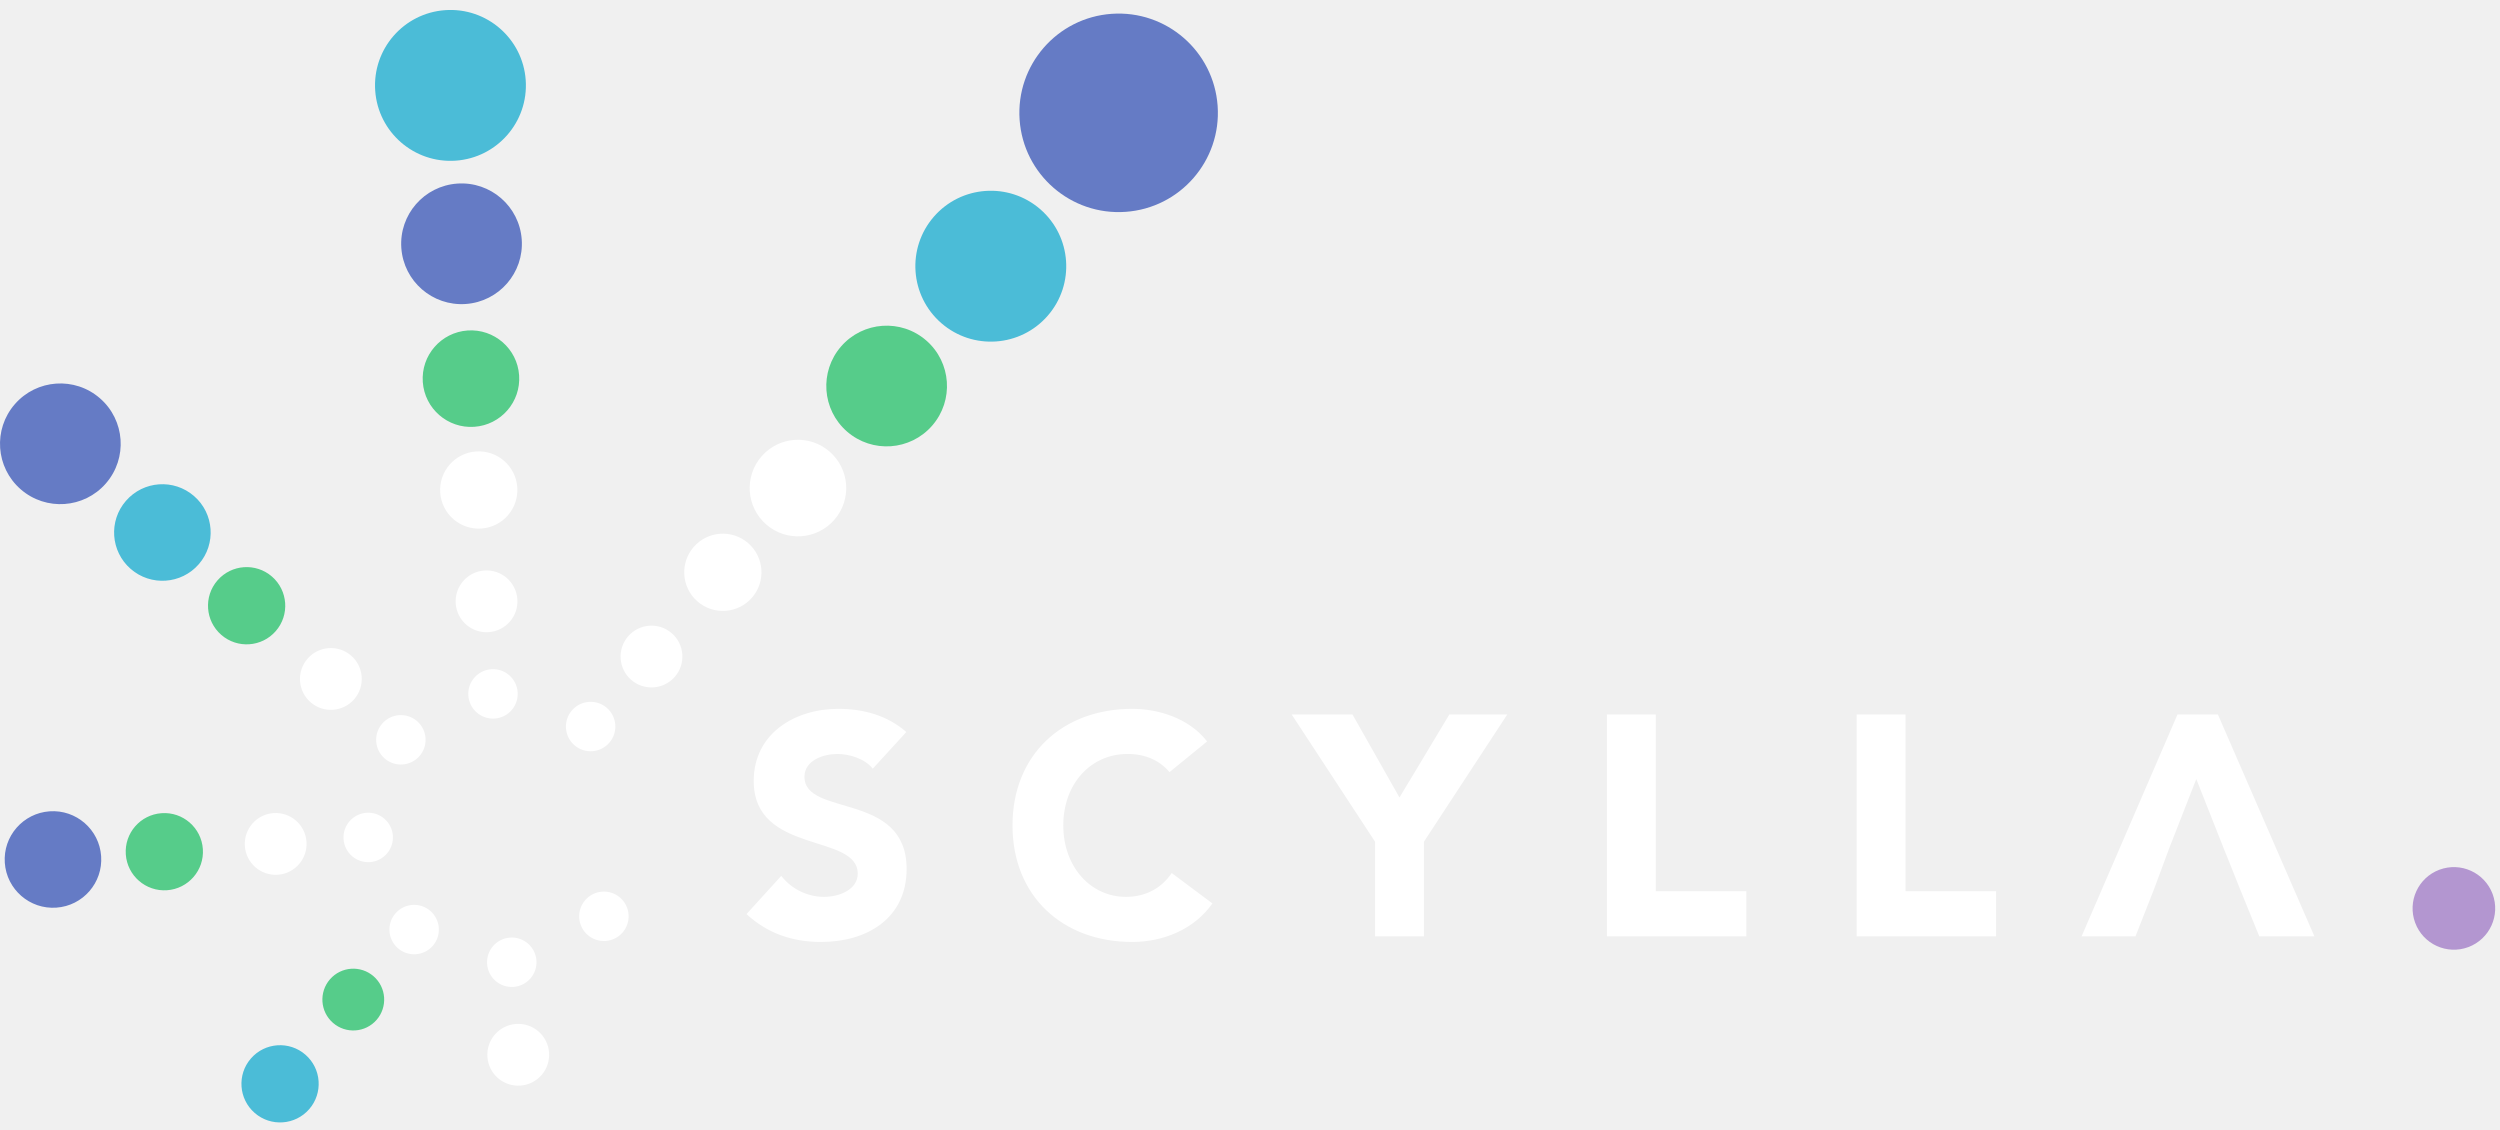
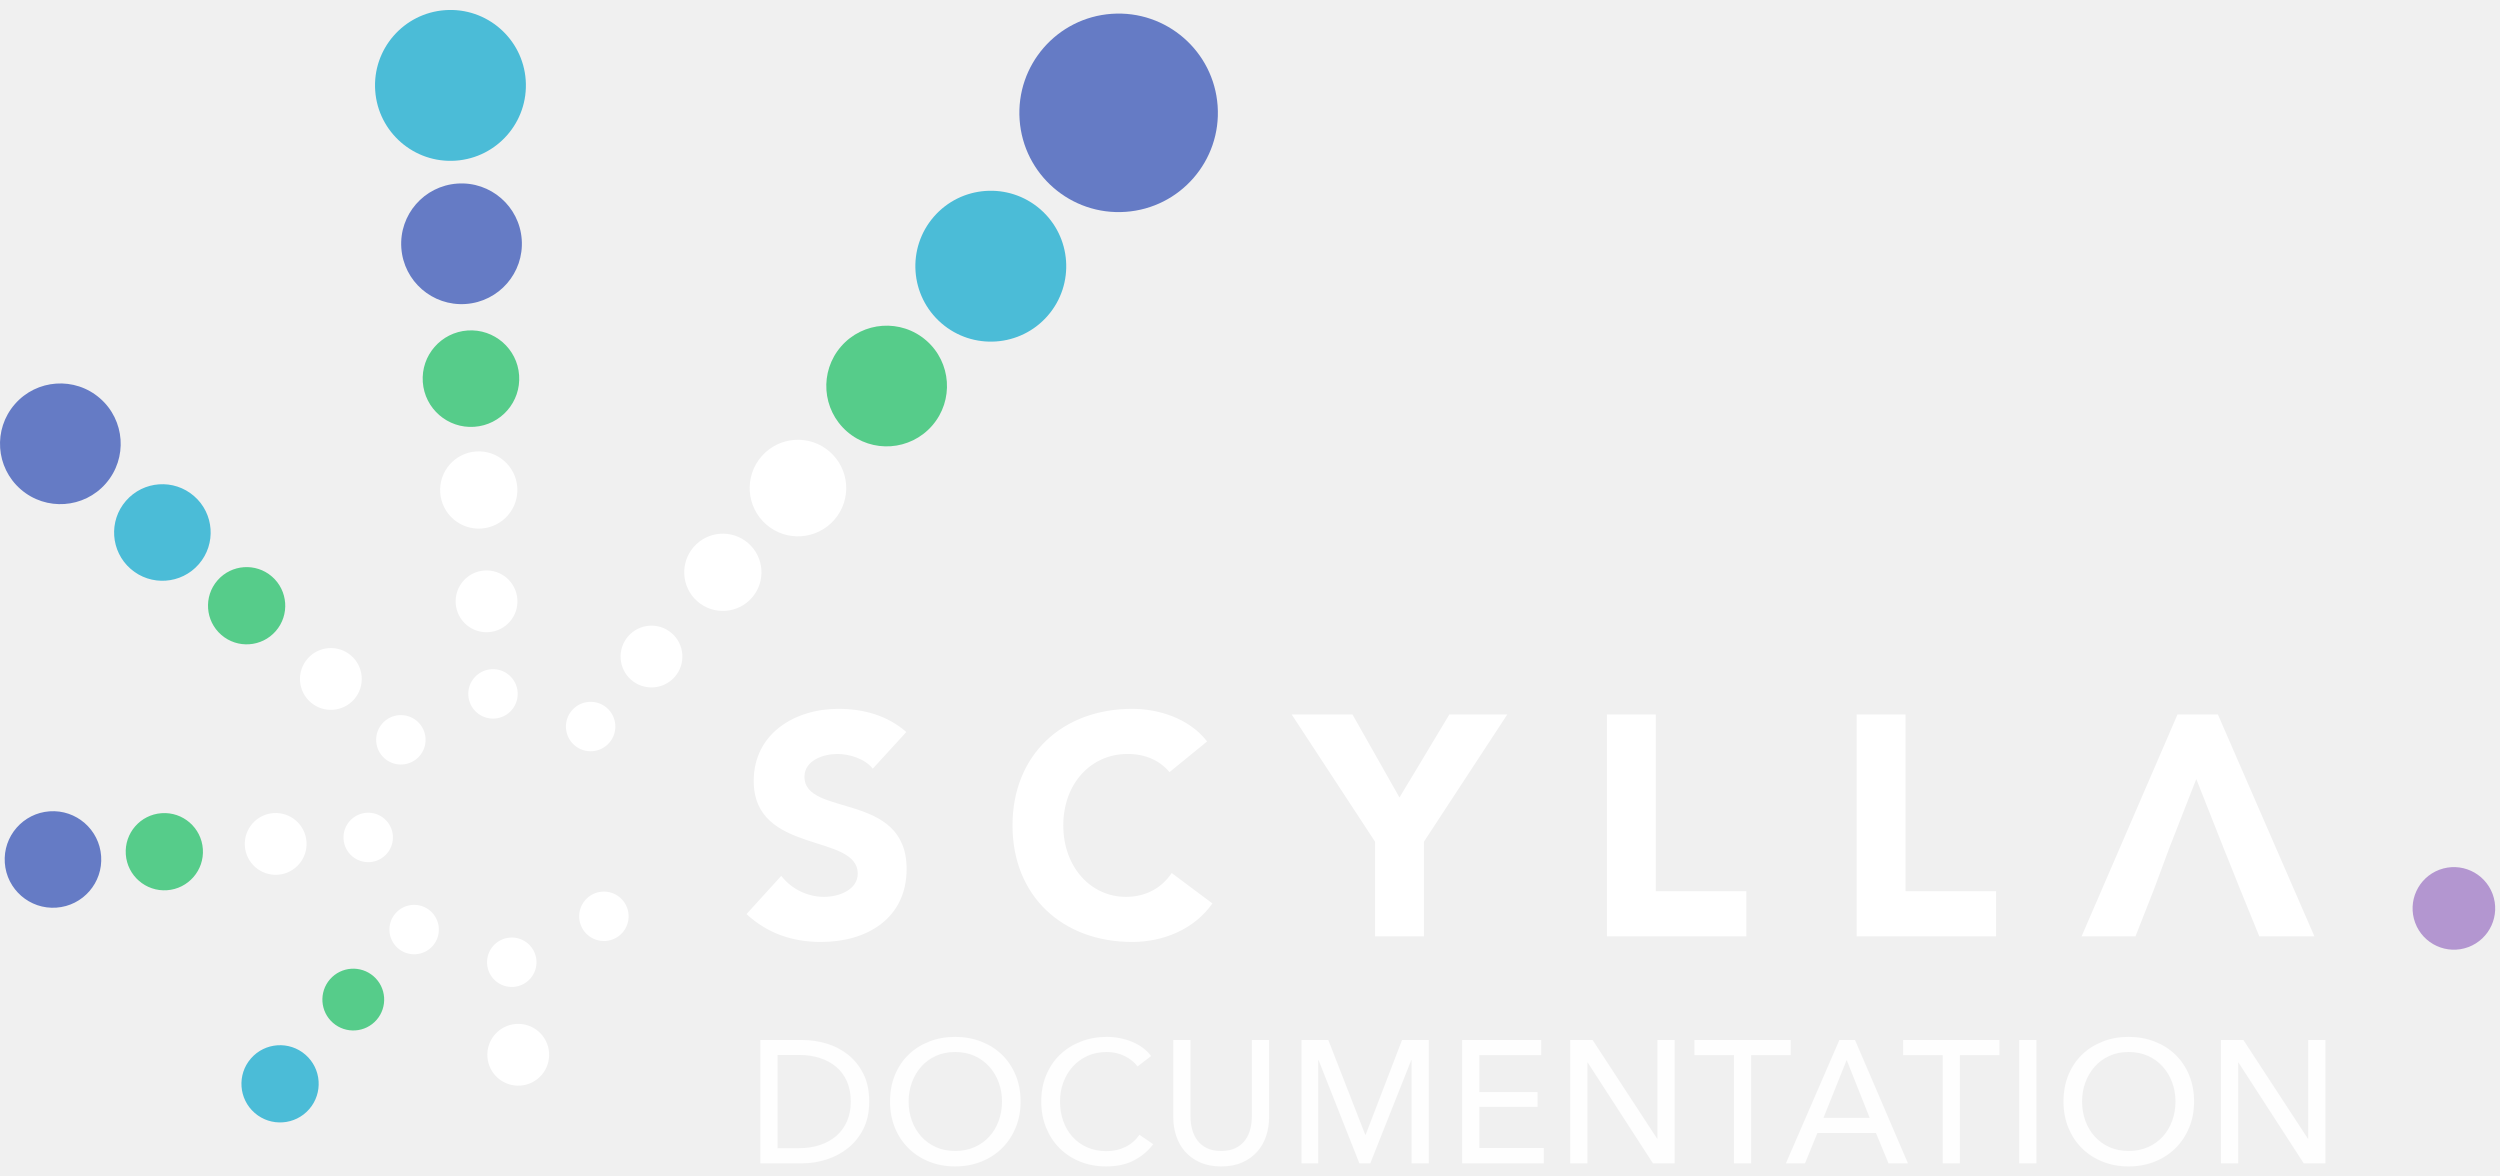
- <svg xmlns="http://www.w3.org/2000/svg" width="217px" height="98px" viewBox="0 0 217 98" version="1.1">
+ <svg xmlns="http://www.w3.org/2000/svg" width="217px" height="102px" viewBox="0 0 217 102" version="1.1">
  <defs />
  <g id="Page-1" stroke="none" stroke-width="1" fill="none" fill-rule="evenodd">
-     <g id="HP" transform="translate(-93, -123)">
-       <g id="logo" transform="translate(93, 123)">
-         <path d="M90.299,18.164 C93.027,20.538 93.316,24.673 90.944,27.403 C88.571,30.132 84.435,30.421 81.706,28.048 C78.976,25.675 78.687,21.539 81.059,18.809 C83.432,16.08 87.568,15.792 90.299,18.164" id="Fill-1" fill="#4BBCD7" />
-         <path d="M80.397,29.553 C82.581,31.451 82.812,34.761 80.914,36.943 C79.016,39.128 75.708,39.359 73.524,37.461 C71.34,35.561 71.11,32.254 73.007,30.07 C74.905,27.887 78.214,27.655 80.397,29.553" id="Fill-2" fill="#56CC8A" />
-         <path d="M72.011,39.201 C73.759,40.72 73.944,43.366 72.424,45.113 C70.906,46.86 68.259,47.045 66.513,45.527 C64.767,44.008 64.581,41.361 66.1,39.614 C67.618,37.868 70.264,37.682 72.011,39.201" id="Fill-3" fill="#FFFFFF" />
-         <path d="M64.943,47.145 C66.34,48.36 66.488,50.478 65.274,51.874 C64.059,53.272 61.941,53.421 60.544,52.206 C59.146,50.992 58.999,48.874 60.213,47.477 C61.428,46.079 63.546,45.931 64.943,47.145" id="Fill-4" fill="#FFFFFF" />
-         <path d="M58.309,54.964 C59.427,55.935 59.545,57.63 58.573,58.747 C57.601,59.864 55.907,59.984 54.789,59.013 C53.672,58.041 53.554,56.347 54.525,55.229 C55.497,54.109 57.191,53.992 58.309,54.964" id="Fill-5" fill="#FFFFFF" />
-         <path d="M52.675,61.445 C53.569,62.223 53.663,63.578 52.886,64.471 C52.109,65.367 50.754,65.462 49.859,64.684 C48.965,63.907 48.87,62.551 49.648,61.657 C50.425,60.762 51.78,60.668 52.675,61.445" id="Fill-6" fill="#FFFFFF" />
-         <path d="M22.11,96.606 C23.507,97.82 25.625,97.672 26.839,96.275 C28.054,94.878 27.907,92.76 26.508,91.545 C25.111,90.331 22.993,90.48 21.779,91.876 C20.564,93.273 20.712,95.391 22.11,96.606" id="Fill-7" fill="#4BBCD7" />
-         <path d="M28.905,88.787 C30.023,89.759 31.717,89.642 32.69,88.524 C33.66,87.404 33.542,85.712 32.426,84.74 C31.307,83.768 29.614,83.887 28.642,85.003 C27.669,86.122 27.788,87.815 28.905,88.787" id="Fill-8" fill="#56CC8A" />
-         <path d="M34.54,82.307 C35.434,83.083 36.789,82.989 37.568,82.095 C38.344,81.201 38.25,79.845 37.355,79.068 C36.462,78.29 35.105,78.386 34.328,79.279 C33.551,80.174 33.645,81.53 34.54,82.307" id="Fill-9" fill="#FFFFFF" />
-         <path d="M1.285,35.085 C3.182,32.902 6.492,32.671 8.674,34.569 C10.859,36.467 11.09,39.775 9.193,41.959 C7.294,44.143 3.986,44.373 1.801,42.476 C-0.381,40.578 -0.612,37.269 1.285,35.085" id="Fill-10" fill="#657BC5" />
-         <path d="M10.933,43.472 C12.451,41.724 15.097,41.539 16.844,43.059 C18.592,44.577 18.776,47.223 17.258,48.97 C15.739,50.717 13.092,50.903 11.345,49.383 C9.599,47.865 9.413,45.219 10.933,43.472" id="Fill-11" fill="#4BBCD7" />
-         <path d="M18.877,50.378 C20.091,48.98 22.209,48.832 23.607,50.047 C25.004,51.262 25.152,53.38 23.938,54.777 C22.723,56.174 20.605,56.323 19.208,55.107 C17.811,53.894 17.662,51.776 18.877,50.378" id="Fill-12" fill="#56CC8A" />
-         <path d="M26.695,57.175 C27.668,56.056 29.361,55.937 30.48,56.909 C31.597,57.881 31.714,59.575 30.744,60.694 C29.772,61.811 28.078,61.929 26.96,60.959 C25.842,59.987 25.723,58.292 26.695,57.175" id="Fill-13" fill="#FFFFFF" />
-         <path d="M33.177,62.808 C33.954,61.914 35.309,61.82 36.204,62.597 C37.098,63.374 37.193,64.729 36.415,65.624 C35.638,66.518 34.283,66.612 33.388,65.835 C32.494,65.058 32.399,63.703 33.177,62.808" id="Fill-14" fill="#FFFFFF" />
-         <path d="M54.039,80.943 C54.816,80.049 54.721,78.694 53.827,77.916 C52.932,77.139 51.576,77.233 50.799,78.128 C50.022,79.022 50.117,80.377 51.012,81.155 C51.905,81.932 53.26,81.838 54.039,80.943" id="Fill-15" fill="#FFFFFF" />
-         <path d="M38.643,0.881 C42.25,0.628 45.38,3.348 45.632,6.955 C45.883,10.563 43.164,13.692 39.556,13.946 C35.949,14.197 32.819,11.477 32.568,7.87 C32.315,4.263 35.036,1.133 38.643,0.881" id="Fill-16" fill="#4BBCD7" />
-         <path d="M96.495,1.2 C101.242,0.867 105.359,4.447 105.691,9.194 C106.023,13.941 102.444,18.058 97.698,18.389 C92.95,18.721 88.834,15.142 88.502,10.396 C88.17,5.649 91.749,1.532 96.495,1.2" id="Fill-17" fill="#657BC5" />
-         <path d="M39.696,15.935 C42.582,15.734 45.085,17.909 45.287,20.795 C45.488,23.682 43.313,26.184 40.426,26.387 C37.54,26.588 35.037,24.413 34.835,21.525 C34.634,18.64 36.809,16.137 39.696,15.935" id="Fill-18" fill="#657BC5" />
-         <path d="M40.587,28.686 C42.896,28.526 44.898,30.266 45.06,32.574 C45.221,34.883 43.48,36.886 41.171,37.047 C38.863,37.209 36.86,35.468 36.698,33.159 C36.537,30.851 38.278,28.849 40.587,28.686" id="Fill-19" fill="#56CC8A" />
-         <path d="M41.322,39.187 C43.169,39.058 44.77,40.451 44.9,42.298 C45.029,44.145 43.637,45.747 41.789,45.877 C39.942,46.005 38.339,44.612 38.211,42.766 C38.081,40.919 39.475,39.317 41.322,39.187" id="Fill-20" fill="#FFFFFF" />
-         <path d="M42.044,49.52 C43.522,49.418 44.803,50.532 44.907,52.01 C45.01,53.486 43.896,54.769 42.418,54.871 C40.94,54.976 39.659,53.861 39.556,52.384 C39.452,50.906 40.566,49.624 42.044,49.52" id="Fill-21" fill="#FFFFFF" />
-         <path d="M42.644,58.088 C43.826,58.007 44.85,58.897 44.932,60.079 C45.015,61.262 44.124,62.287 42.943,62.37 C41.76,62.452 40.735,61.56 40.652,60.379 C40.57,59.197 41.46,58.172 42.644,58.088" id="Fill-22" fill="#FFFFFF" />
-         <path d="M45.17,94.23 C46.648,94.128 47.762,92.845 47.659,91.367 C47.555,89.89 46.274,88.776 44.796,88.879 C43.318,88.982 42.204,90.264 42.307,91.741 C42.411,93.219 43.692,94.333 45.17,94.23" id="Fill-23" fill="#FFFFFF" />
-         <path d="M44.571,85.663 C45.754,85.58 46.645,84.555 46.562,83.372 C46.479,82.191 45.454,81.3 44.272,81.382 C43.09,81.465 42.199,82.49 42.281,83.672 C42.364,84.855 43.389,85.746 44.571,85.663" id="Fill-24" fill="#FFFFFF" />
-         <path d="M0.417,74.895 C0.256,72.587 1.997,70.585 4.306,70.422 C6.615,70.261 8.617,72.002 8.779,74.311 C8.94,76.62 7.2,78.623 4.891,78.784 C2.582,78.946 0.579,77.203 0.417,74.895" id="Fill-25" fill="#657BC5" />
-         <path d="M10.919,74.161 C10.789,72.314 12.182,70.712 14.03,70.584 C15.876,70.454 17.478,71.847 17.608,73.694 C17.738,75.54 16.344,77.144 14.497,77.273 C12.65,77.4 11.048,76.008 10.919,74.161" id="Fill-26" fill="#56CC8A" />
-         <path d="M21.253,73.439 C21.15,71.961 22.264,70.68 23.742,70.576 C25.218,70.473 26.501,71.587 26.604,73.065 C26.708,74.543 25.593,75.824 24.116,75.928 C22.638,76.031 21.356,74.917 21.253,73.439" id="Fill-27" fill="#FFFFFF" />
-         <path d="M29.82,72.84 C29.737,71.658 30.628,70.632 31.81,70.549 C32.993,70.466 34.018,71.359 34.101,72.541 C34.183,73.722 33.292,74.748 32.11,74.831 C30.928,74.914 29.903,74.021 29.82,72.84" id="Fill-28" fill="#FFFFFF" />
-         <path d="M69.828,67.429 C69.828,65.988 71.487,65.444 72.684,65.444 C73.717,65.444 75.076,65.851 75.757,66.722 L78.667,63.54 C77.035,62.099 74.941,61.527 72.765,61.527 C68.985,61.527 65.422,63.676 65.422,67.784 C65.422,74.203 74.451,72.298 74.451,75.834 C74.451,77.193 72.901,77.848 71.514,77.848 C70.1,77.848 68.686,77.167 67.815,76.024 L64.797,79.342 C66.618,81.027 68.795,81.763 71.269,81.763 C75.24,81.763 78.695,79.723 78.695,75.425 C78.695,68.68 69.828,70.938 69.828,67.429 L69.828,67.429 Z M92.293,71.645 C92.293,68.055 94.659,65.444 97.868,65.444 C99.446,65.444 100.669,66.016 101.513,67.022 L104.777,64.356 C103.145,62.262 100.424,61.527 98.276,61.527 C92.265,61.527 87.886,65.471 87.886,71.645 C87.886,77.819 92.265,81.763 98.276,81.763 C100.914,81.763 103.634,80.702 105.238,78.418 L101.703,75.779 C100.833,77.085 99.446,77.848 97.732,77.848 C94.659,77.848 92.293,75.235 92.293,71.645 L92.293,71.645 Z M123.597,73.059 L130.831,62.018 L125.8,62.018 L121.476,69.224 L117.396,62.018 L112.119,62.018 L119.354,73.059 L119.354,81.273 L123.597,81.273 L123.597,73.059 L123.597,73.059 Z M139.48,81.273 L151.583,81.273 L151.583,77.357 L143.723,77.357 L143.723,62.018 L139.48,62.018 L139.48,81.273 L139.48,81.273 Z M161.157,81.273 L173.259,81.273 L173.259,77.357 L165.399,77.357 L165.399,62.018 L161.157,62.018 L161.157,81.273 L161.157,81.273 Z M200.89,81.273 L192.514,62.018 L189.006,62.018 L180.682,81.273 L185.361,81.273 L186.965,77.193 L188.298,73.604 L190.638,67.62 L193.004,73.604 L194.445,77.193 L196.104,81.273 L200.89,81.273 L200.89,81.273 Z" id="Fill-29" fill="#FFFFFF" />
-         <path d="M214.253,82.208 C216.107,81.514 217.048,79.449 216.356,77.594 C215.661,75.741 213.597,74.799 211.741,75.492 C209.887,76.185 208.947,78.251 209.64,80.105 C210.333,81.958 212.399,82.901 214.253,82.208" id="Fill-30" fill="#B396D0" />
+     <g id="Logo">
+       <g id="logo">
+         <g id="Page-1">
+           <g id="HP">
+             <g id="logo">
+               <path d="M90.299,18.164 C93.027,20.538 93.316,24.673 90.944,27.403 C88.571,30.132 84.435,30.421 81.706,28.048 C78.976,25.675 78.687,21.539 81.059,18.809 C83.432,16.08 87.568,15.792 90.299,18.164" id="Fill-1" fill="#4BBCD7" />
+               <path d="M80.397,29.553 C82.581,31.451 82.812,34.761 80.914,36.943 C79.016,39.128 75.708,39.359 73.524,37.461 C71.34,35.561 71.11,32.254 73.007,30.07 C74.905,27.887 78.214,27.655 80.397,29.553" id="Fill-2" fill="#56CC8A" />
+               <path d="M72.011,39.201 C73.759,40.72 73.944,43.366 72.424,45.113 C70.906,46.86 68.259,47.045 66.513,45.527 C64.767,44.008 64.581,41.361 66.1,39.614 C67.618,37.868 70.264,37.682 72.011,39.201" id="Fill-3" fill="#FFFFFF" />
+               <path d="M64.943,47.145 C66.34,48.36 66.488,50.478 65.274,51.874 C64.059,53.272 61.941,53.421 60.544,52.206 C59.146,50.992 58.999,48.874 60.213,47.477 C61.428,46.079 63.546,45.931 64.943,47.145" id="Fill-4" fill="#FFFFFF" />
+               <path d="M58.309,54.964 C59.427,55.935 59.545,57.63 58.573,58.747 C57.601,59.864 55.907,59.984 54.789,59.013 C53.672,58.041 53.554,56.347 54.525,55.229 C55.497,54.109 57.191,53.992 58.309,54.964" id="Fill-5" fill="#FFFFFF" />
+               <path d="M52.675,61.445 C53.569,62.223 53.663,63.578 52.886,64.471 C52.109,65.367 50.754,65.462 49.859,64.684 C48.965,63.907 48.87,62.551 49.648,61.657 C50.425,60.762 51.78,60.668 52.675,61.445" id="Fill-6" fill="#FFFFFF" />
+               <path d="M22.11,96.606 C23.507,97.82 25.625,97.672 26.839,96.275 C28.054,94.878 27.907,92.76 26.508,91.545 C25.111,90.331 22.993,90.48 21.779,91.876 C20.564,93.273 20.712,95.391 22.11,96.606" id="Fill-7" fill="#4BBCD7" />
+               <path d="M28.905,88.787 C30.023,89.759 31.717,89.642 32.69,88.524 C33.66,87.404 33.542,85.712 32.426,84.74 C31.307,83.768 29.614,83.887 28.642,85.003 C27.669,86.122 27.788,87.815 28.905,88.787" id="Fill-8" fill="#56CC8A" />
+               <path d="M34.54,82.307 C35.434,83.083 36.789,82.989 37.568,82.095 C38.344,81.201 38.25,79.845 37.355,79.068 C36.462,78.29 35.105,78.386 34.328,79.279 C33.551,80.174 33.645,81.53 34.54,82.307" id="Fill-9" fill="#FFFFFF" />
+               <path d="M1.285,35.085 C3.182,32.902 6.492,32.671 8.674,34.569 C10.859,36.467 11.09,39.775 9.193,41.959 C7.294,44.143 3.986,44.373 1.801,42.476 C-0.381,40.578 -0.612,37.269 1.285,35.085" id="Fill-10" fill="#657BC5" />
+               <path d="M10.933,43.472 C12.451,41.724 15.097,41.539 16.844,43.059 C18.592,44.577 18.776,47.223 17.258,48.97 C15.739,50.717 13.092,50.903 11.345,49.383 C9.599,47.865 9.413,45.219 10.933,43.472" id="Fill-11" fill="#4BBCD7" />
+               <path d="M18.877,50.378 C20.091,48.98 22.209,48.832 23.607,50.047 C25.004,51.262 25.152,53.38 23.938,54.777 C22.723,56.174 20.605,56.323 19.208,55.107 C17.811,53.894 17.662,51.776 18.877,50.378" id="Fill-12" fill="#56CC8A" />
+               <path d="M26.695,57.175 C27.668,56.056 29.361,55.937 30.48,56.909 C31.597,57.881 31.714,59.575 30.744,60.694 C29.772,61.811 28.078,61.929 26.96,60.959 C25.842,59.987 25.723,58.292 26.695,57.175" id="Fill-13" fill="#FFFFFF" />
+               <path d="M33.177,62.808 C33.954,61.914 35.309,61.82 36.204,62.597 C37.098,63.374 37.193,64.729 36.415,65.624 C35.638,66.518 34.283,66.612 33.388,65.835 C32.494,65.058 32.399,63.703 33.177,62.808" id="Fill-14" fill="#FFFFFF" />
+               <path d="M54.039,80.943 C54.816,80.049 54.721,78.694 53.827,77.916 C52.932,77.139 51.576,77.233 50.799,78.128 C50.022,79.022 50.117,80.377 51.012,81.155 C51.905,81.932 53.26,81.838 54.039,80.943" id="Fill-15" fill="#FFFFFF" />
+               <path d="M38.643,0.881 C42.25,0.628 45.38,3.348 45.632,6.955 C45.883,10.563 43.164,13.692 39.556,13.946 C35.949,14.197 32.819,11.477 32.568,7.87 C32.315,4.263 35.036,1.133 38.643,0.881" id="Fill-16" fill="#4BBCD7" />
+               <path d="M96.495,1.2 C101.242,0.867 105.359,4.447 105.691,9.194 C106.023,13.941 102.444,18.058 97.698,18.389 C92.95,18.721 88.834,15.142 88.502,10.396 C88.17,5.649 91.749,1.532 96.495,1.2" id="Fill-17" fill="#657BC5" />
+               <path d="M39.696,15.935 C42.582,15.734 45.085,17.909 45.287,20.795 C45.488,23.682 43.313,26.184 40.426,26.387 C37.54,26.588 35.037,24.413 34.835,21.525 C34.634,18.64 36.809,16.137 39.696,15.935" id="Fill-18" fill="#657BC5" />
+               <path d="M40.587,28.686 C42.896,28.526 44.898,30.266 45.06,32.574 C45.221,34.883 43.48,36.886 41.171,37.047 C38.863,37.209 36.86,35.468 36.698,33.159 C36.537,30.851 38.278,28.849 40.587,28.686" id="Fill-19" fill="#56CC8A" />
+               <path d="M41.322,39.187 C43.169,39.058 44.77,40.451 44.9,42.298 C45.029,44.145 43.637,45.747 41.789,45.877 C39.942,46.005 38.339,44.612 38.211,42.766 C38.081,40.919 39.475,39.317 41.322,39.187" id="Fill-20" fill="#FFFFFF" />
+               <path d="M42.044,49.52 C43.522,49.418 44.803,50.532 44.907,52.01 C45.01,53.486 43.896,54.769 42.418,54.871 C40.94,54.976 39.659,53.861 39.556,52.384 C39.452,50.906 40.566,49.624 42.044,49.52" id="Fill-21" fill="#FFFFFF" />
+               <path d="M42.644,58.088 C43.826,58.007 44.85,58.897 44.932,60.079 C45.015,61.262 44.124,62.287 42.943,62.37 C41.76,62.452 40.735,61.56 40.652,60.379 C40.57,59.197 41.46,58.172 42.644,58.088" id="Fill-22" fill="#FFFFFF" />
+               <path d="M45.17,94.23 C46.648,94.128 47.762,92.845 47.659,91.367 C47.555,89.89 46.274,88.776 44.796,88.879 C43.318,88.982 42.204,90.264 42.307,91.741 C42.411,93.219 43.692,94.333 45.17,94.23" id="Fill-23" fill="#FFFFFF" />
+               <path d="M44.571,85.663 C45.754,85.58 46.645,84.555 46.562,83.372 C46.479,82.191 45.454,81.3 44.272,81.382 C43.09,81.465 42.199,82.49 42.281,83.672 C42.364,84.855 43.389,85.746 44.571,85.663" id="Fill-24" fill="#FFFFFF" />
+               <path d="M0.417,74.895 C0.256,72.587 1.997,70.585 4.306,70.422 C6.615,70.261 8.617,72.002 8.779,74.311 C8.94,76.62 7.2,78.623 4.891,78.784 C2.582,78.946 0.579,77.203 0.417,74.895" id="Fill-25" fill="#657BC5" />
+               <path d="M10.919,74.161 C10.789,72.314 12.182,70.712 14.03,70.584 C15.876,70.454 17.478,71.847 17.608,73.694 C17.738,75.54 16.344,77.144 14.497,77.273 C12.65,77.4 11.048,76.008 10.919,74.161" id="Fill-26" fill="#56CC8A" />
+               <path d="M21.253,73.439 C21.15,71.961 22.264,70.68 23.742,70.576 C25.218,70.473 26.501,71.587 26.604,73.065 C26.708,74.543 25.593,75.824 24.116,75.928 C22.638,76.031 21.356,74.917 21.253,73.439" id="Fill-27" fill="#FFFFFF" />
+               <path d="M29.82,72.84 C29.737,71.658 30.628,70.632 31.81,70.549 C32.993,70.466 34.018,71.359 34.101,72.541 C34.183,73.722 33.292,74.748 32.11,74.831 C30.928,74.914 29.903,74.021 29.82,72.84" id="Fill-28" fill="#FFFFFF" />
+               <path d="M69.828,67.429 C69.828,65.988 71.487,65.444 72.684,65.444 C73.717,65.444 75.076,65.851 75.757,66.722 L78.667,63.54 C77.035,62.099 74.941,61.527 72.765,61.527 C68.985,61.527 65.422,63.676 65.422,67.784 C65.422,74.203 74.451,72.298 74.451,75.834 C74.451,77.193 72.901,77.848 71.514,77.848 C70.1,77.848 68.686,77.167 67.815,76.024 L64.797,79.342 C66.618,81.027 68.795,81.763 71.269,81.763 C75.24,81.763 78.695,79.723 78.695,75.425 C78.695,68.68 69.828,70.938 69.828,67.429 L69.828,67.429 Z M92.293,71.645 C92.293,68.055 94.659,65.444 97.868,65.444 C99.446,65.444 100.669,66.016 101.513,67.022 L104.777,64.356 C103.145,62.262 100.424,61.527 98.276,61.527 C92.265,61.527 87.886,65.471 87.886,71.645 C87.886,77.819 92.265,81.763 98.276,81.763 C100.914,81.763 103.634,80.702 105.238,78.418 L101.703,75.779 C100.833,77.085 99.446,77.848 97.732,77.848 C94.659,77.848 92.293,75.235 92.293,71.645 L92.293,71.645 Z M123.597,73.059 L130.831,62.018 L125.8,62.018 L121.476,69.224 L117.396,62.018 L112.119,62.018 L119.354,73.059 L119.354,81.273 L123.597,81.273 L123.597,73.059 L123.597,73.059 Z M139.48,81.273 L151.583,81.273 L151.583,77.357 L143.723,77.357 L143.723,62.018 L139.48,62.018 L139.48,81.273 L139.48,81.273 Z M161.157,81.273 L173.259,81.273 L173.259,77.357 L165.399,77.357 L165.399,62.018 L161.157,62.018 L161.157,81.273 L161.157,81.273 Z M200.89,81.273 L192.514,62.018 L189.006,62.018 L180.682,81.273 L185.361,81.273 L186.965,77.193 L188.298,73.604 L190.638,67.62 L193.004,73.604 L194.445,77.193 L196.104,81.273 L200.89,81.273 L200.89,81.273 Z" id="Fill-29" fill="#FFFFFF" />
+               <path d="M214.253,82.208 C216.107,81.514 217.048,79.449 216.356,77.594 C215.661,75.741 213.597,74.799 211.741,75.492 C209.887,76.185 208.947,78.251 209.64,80.105 C210.333,81.958 212.399,82.901 214.253,82.208" id="Fill-30" fill="#B396D0" />
+             </g>
+           </g>
+         </g>
      </g>
+       <path d="M66,90.272 L69.674,90.272 C70.359,90.272 71.044,90.373 71.73,90.574 C72.415,90.776 73.035,91.094 73.589,91.527 C74.144,91.96 74.592,92.515 74.935,93.19 C75.278,93.865 75.449,94.677 75.449,95.624 C75.449,96.541 75.278,97.335 74.935,98.005 C74.592,98.675 74.144,99.23 73.589,99.668 C73.035,100.107 72.415,100.434 71.73,100.651 C71.044,100.868 70.359,100.976 69.674,100.976 L66,100.976 L66,90.272 Z M67.497,99.661 L69.371,99.661 C70.016,99.661 70.614,99.57 71.163,99.388 C71.712,99.207 72.186,98.945 72.584,98.602 C72.982,98.26 73.292,97.836 73.514,97.332 C73.736,96.828 73.846,96.259 73.846,95.624 C73.846,94.959 73.736,94.374 73.514,93.87 C73.292,93.366 72.982,92.946 72.584,92.608 C72.186,92.27 71.712,92.013 71.163,91.837 C70.614,91.66 70.016,91.572 69.371,91.572 L67.497,91.572 L67.497,99.661 Z M88.59,95.609 C88.59,96.435 88.447,97.194 88.159,97.884 C87.872,98.575 87.477,99.169 86.973,99.668 C86.469,100.167 85.869,100.555 85.174,100.832 C84.478,101.109 83.722,101.248 82.906,101.248 C82.089,101.248 81.336,101.109 80.646,100.832 C79.955,100.555 79.358,100.167 78.854,99.668 C78.35,99.169 77.957,98.575 77.675,97.884 C77.393,97.194 77.252,96.435 77.252,95.609 C77.252,94.772 77.393,94.009 77.675,93.318 C77.957,92.628 78.35,92.038 78.854,91.55 C79.358,91.061 79.955,90.68 80.646,90.408 C81.336,90.136 82.089,90 82.906,90 C83.722,90 84.478,90.136 85.174,90.408 C85.869,90.68 86.469,91.061 86.973,91.55 C87.477,92.038 87.872,92.628 88.159,93.318 C88.447,94.009 88.59,94.772 88.59,95.609 Z M86.973,95.609 C86.973,95.024 86.877,94.473 86.685,93.953 C86.494,93.434 86.222,92.978 85.869,92.585 C85.516,92.192 85.09,91.882 84.592,91.655 C84.093,91.429 83.531,91.315 82.906,91.315 C82.291,91.315 81.734,91.429 81.235,91.655 C80.736,91.882 80.313,92.192 79.965,92.585 C79.618,92.978 79.348,93.434 79.156,93.953 C78.965,94.473 78.869,95.024 78.869,95.609 C78.869,96.204 78.965,96.763 79.156,97.287 C79.348,97.811 79.62,98.267 79.973,98.655 C80.326,99.043 80.749,99.348 81.243,99.57 C81.737,99.792 82.291,99.903 82.906,99.903 C83.521,99.903 84.08,99.792 84.584,99.57 C85.088,99.348 85.516,99.043 85.869,98.655 C86.222,98.267 86.494,97.811 86.685,97.287 C86.877,96.763 86.973,96.204 86.973,95.609 Z M100.099,99.313 C99.676,99.887 99.126,100.354 98.451,100.711 C97.776,101.069 96.964,101.248 96.017,101.248 C95.201,101.248 94.447,101.109 93.757,100.832 C93.066,100.555 92.472,100.167 91.973,99.668 C91.474,99.169 91.083,98.575 90.801,97.884 C90.519,97.194 90.378,96.435 90.378,95.609 C90.378,94.772 90.521,94.009 90.809,93.318 C91.096,92.628 91.494,92.038 92.003,91.55 C92.512,91.061 93.114,90.68 93.81,90.408 C94.505,90.136 95.261,90 96.077,90 C96.44,90 96.808,90.035 97.181,90.106 C97.554,90.176 97.912,90.282 98.254,90.423 C98.597,90.564 98.91,90.738 99.192,90.945 C99.474,91.152 99.716,91.391 99.917,91.663 L98.738,92.57 C98.476,92.207 98.106,91.907 97.627,91.671 C97.148,91.434 96.632,91.315 96.077,91.315 C95.452,91.315 94.891,91.429 94.392,91.655 C93.893,91.882 93.467,92.192 93.114,92.585 C92.761,92.978 92.489,93.434 92.298,93.953 C92.106,94.473 92.011,95.024 92.011,95.609 C92.011,96.214 92.104,96.778 92.29,97.302 C92.477,97.826 92.744,98.282 93.092,98.67 C93.439,99.058 93.863,99.363 94.361,99.585 C94.86,99.807 95.417,99.918 96.032,99.918 C96.637,99.918 97.186,99.797 97.68,99.555 C98.174,99.313 98.582,98.96 98.905,98.497 L100.099,99.313 Z M105.999,101.248 C105.293,101.248 104.678,101.13 104.154,100.893 C103.63,100.656 103.197,100.341 102.854,99.948 C102.511,99.555 102.257,99.104 102.09,98.595 C101.924,98.086 101.841,97.559 101.841,97.015 L101.841,90.272 L103.338,90.272 L103.338,96.924 C103.338,97.287 103.383,97.647 103.474,98.005 C103.564,98.363 103.713,98.683 103.92,98.965 C104.126,99.247 104.398,99.474 104.736,99.646 C105.074,99.817 105.495,99.903 105.999,99.903 C106.492,99.903 106.911,99.817 107.253,99.646 C107.596,99.474 107.871,99.247 108.077,98.965 C108.284,98.683 108.433,98.363 108.523,98.005 C108.614,97.647 108.659,97.287 108.659,96.924 L108.659,90.272 L110.156,90.272 L110.156,97.015 C110.156,97.559 110.073,98.086 109.907,98.595 C109.74,99.104 109.486,99.555 109.143,99.948 C108.8,100.341 108.367,100.656 107.843,100.893 C107.319,101.13 106.704,101.248 105.999,101.248 Z M118.505,98.497 L118.535,98.497 L121.695,90.272 L124.023,90.272 L124.023,100.976 L122.526,100.976 L122.526,92.026 L122.496,92.026 L118.943,100.976 L117.991,100.976 L114.453,92.026 L114.423,92.026 L114.423,100.976 L112.972,100.976 L112.972,90.272 L115.3,90.272 L118.505,98.497 Z M128.411,99.646 L134.005,99.646 L134.005,100.976 L126.914,100.976 L126.914,90.272 L133.778,90.272 L133.778,91.587 L128.411,91.587 L128.411,94.793 L133.46,94.793 L133.46,96.078 L128.411,96.078 L128.411,99.646 Z M143.835,98.829 L143.865,98.829 L143.865,90.272 L145.362,90.272 L145.362,100.976 L143.472,100.976 L137.818,92.238 L137.788,92.238 L137.788,100.976 L136.291,100.976 L136.291,90.272 L138.241,90.272 L143.835,98.829 Z M152.002,100.976 L150.506,100.976 L150.506,91.587 L147.074,91.587 L147.074,90.272 L155.434,90.272 L155.434,91.587 L152.002,91.587 L152.002,100.976 Z M156.678,100.976 L155.015,100.976 L159.656,90.272 L161.017,90.272 L165.612,100.976 L163.919,100.976 L162.831,98.345 L157.751,98.345 L156.678,100.976 Z M158.28,97.03 L162.286,97.03 L160.291,92.011 L158.28,97.03 Z M170.121,100.976 L168.625,100.976 L168.625,91.587 L165.193,91.587 L165.193,90.272 L173.553,90.272 L173.553,91.587 L170.121,91.587 L170.121,100.976 Z M176.762,100.976 L175.265,100.976 L175.265,90.272 L176.762,90.272 L176.762,100.976 Z M190.447,95.609 C190.447,96.435 190.304,97.194 190.016,97.884 C189.729,98.575 189.334,99.169 188.83,99.668 C188.326,100.167 187.726,100.555 187.031,100.832 C186.335,101.109 185.579,101.248 184.763,101.248 C183.946,101.248 183.193,101.109 182.503,100.832 C181.812,100.555 181.215,100.167 180.711,99.668 C180.207,99.169 179.814,98.575 179.532,97.884 C179.25,97.194 179.109,96.435 179.109,95.609 C179.109,94.772 179.25,94.009 179.532,93.318 C179.814,92.628 180.207,92.038 180.711,91.55 C181.215,91.061 181.812,90.68 182.503,90.408 C183.193,90.136 183.946,90 184.763,90 C185.579,90 186.335,90.136 187.031,90.408 C187.726,90.68 188.326,91.061 188.83,91.55 C189.334,92.038 189.729,92.628 190.016,93.318 C190.304,94.009 190.447,94.772 190.447,95.609 Z M188.83,95.609 C188.83,95.024 188.734,94.473 188.542,93.953 C188.351,93.434 188.079,92.978 187.726,92.585 C187.373,92.192 186.947,91.882 186.448,91.655 C185.95,91.429 185.388,91.315 184.763,91.315 C184.148,91.315 183.591,91.429 183.092,91.655 C182.593,91.882 182.17,92.192 181.822,92.585 C181.475,92.978 181.205,93.434 181.013,93.953 C180.822,94.473 180.726,95.024 180.726,95.609 C180.726,96.204 180.822,96.763 181.013,97.287 C181.205,97.811 181.477,98.267 181.83,98.655 C182.183,99.043 182.606,99.348 183.1,99.57 C183.594,99.792 184.148,99.903 184.763,99.903 C185.378,99.903 185.937,99.792 186.441,99.57 C186.945,99.348 187.373,99.043 187.726,98.655 C188.079,98.267 188.351,97.811 188.542,97.287 C188.734,96.763 188.83,96.204 188.83,95.609 Z M200.323,98.829 L200.353,98.829 L200.353,90.272 L201.85,90.272 L201.85,100.976 L199.96,100.976 L194.306,92.238 L194.276,92.238 L194.276,100.976 L192.779,100.976 L192.779,90.272 L194.729,90.272 L200.323,98.829 Z" id="Documentation" fill="#FFFFFF" opacity="0.9" />
    </g>
  </g>
</svg>
